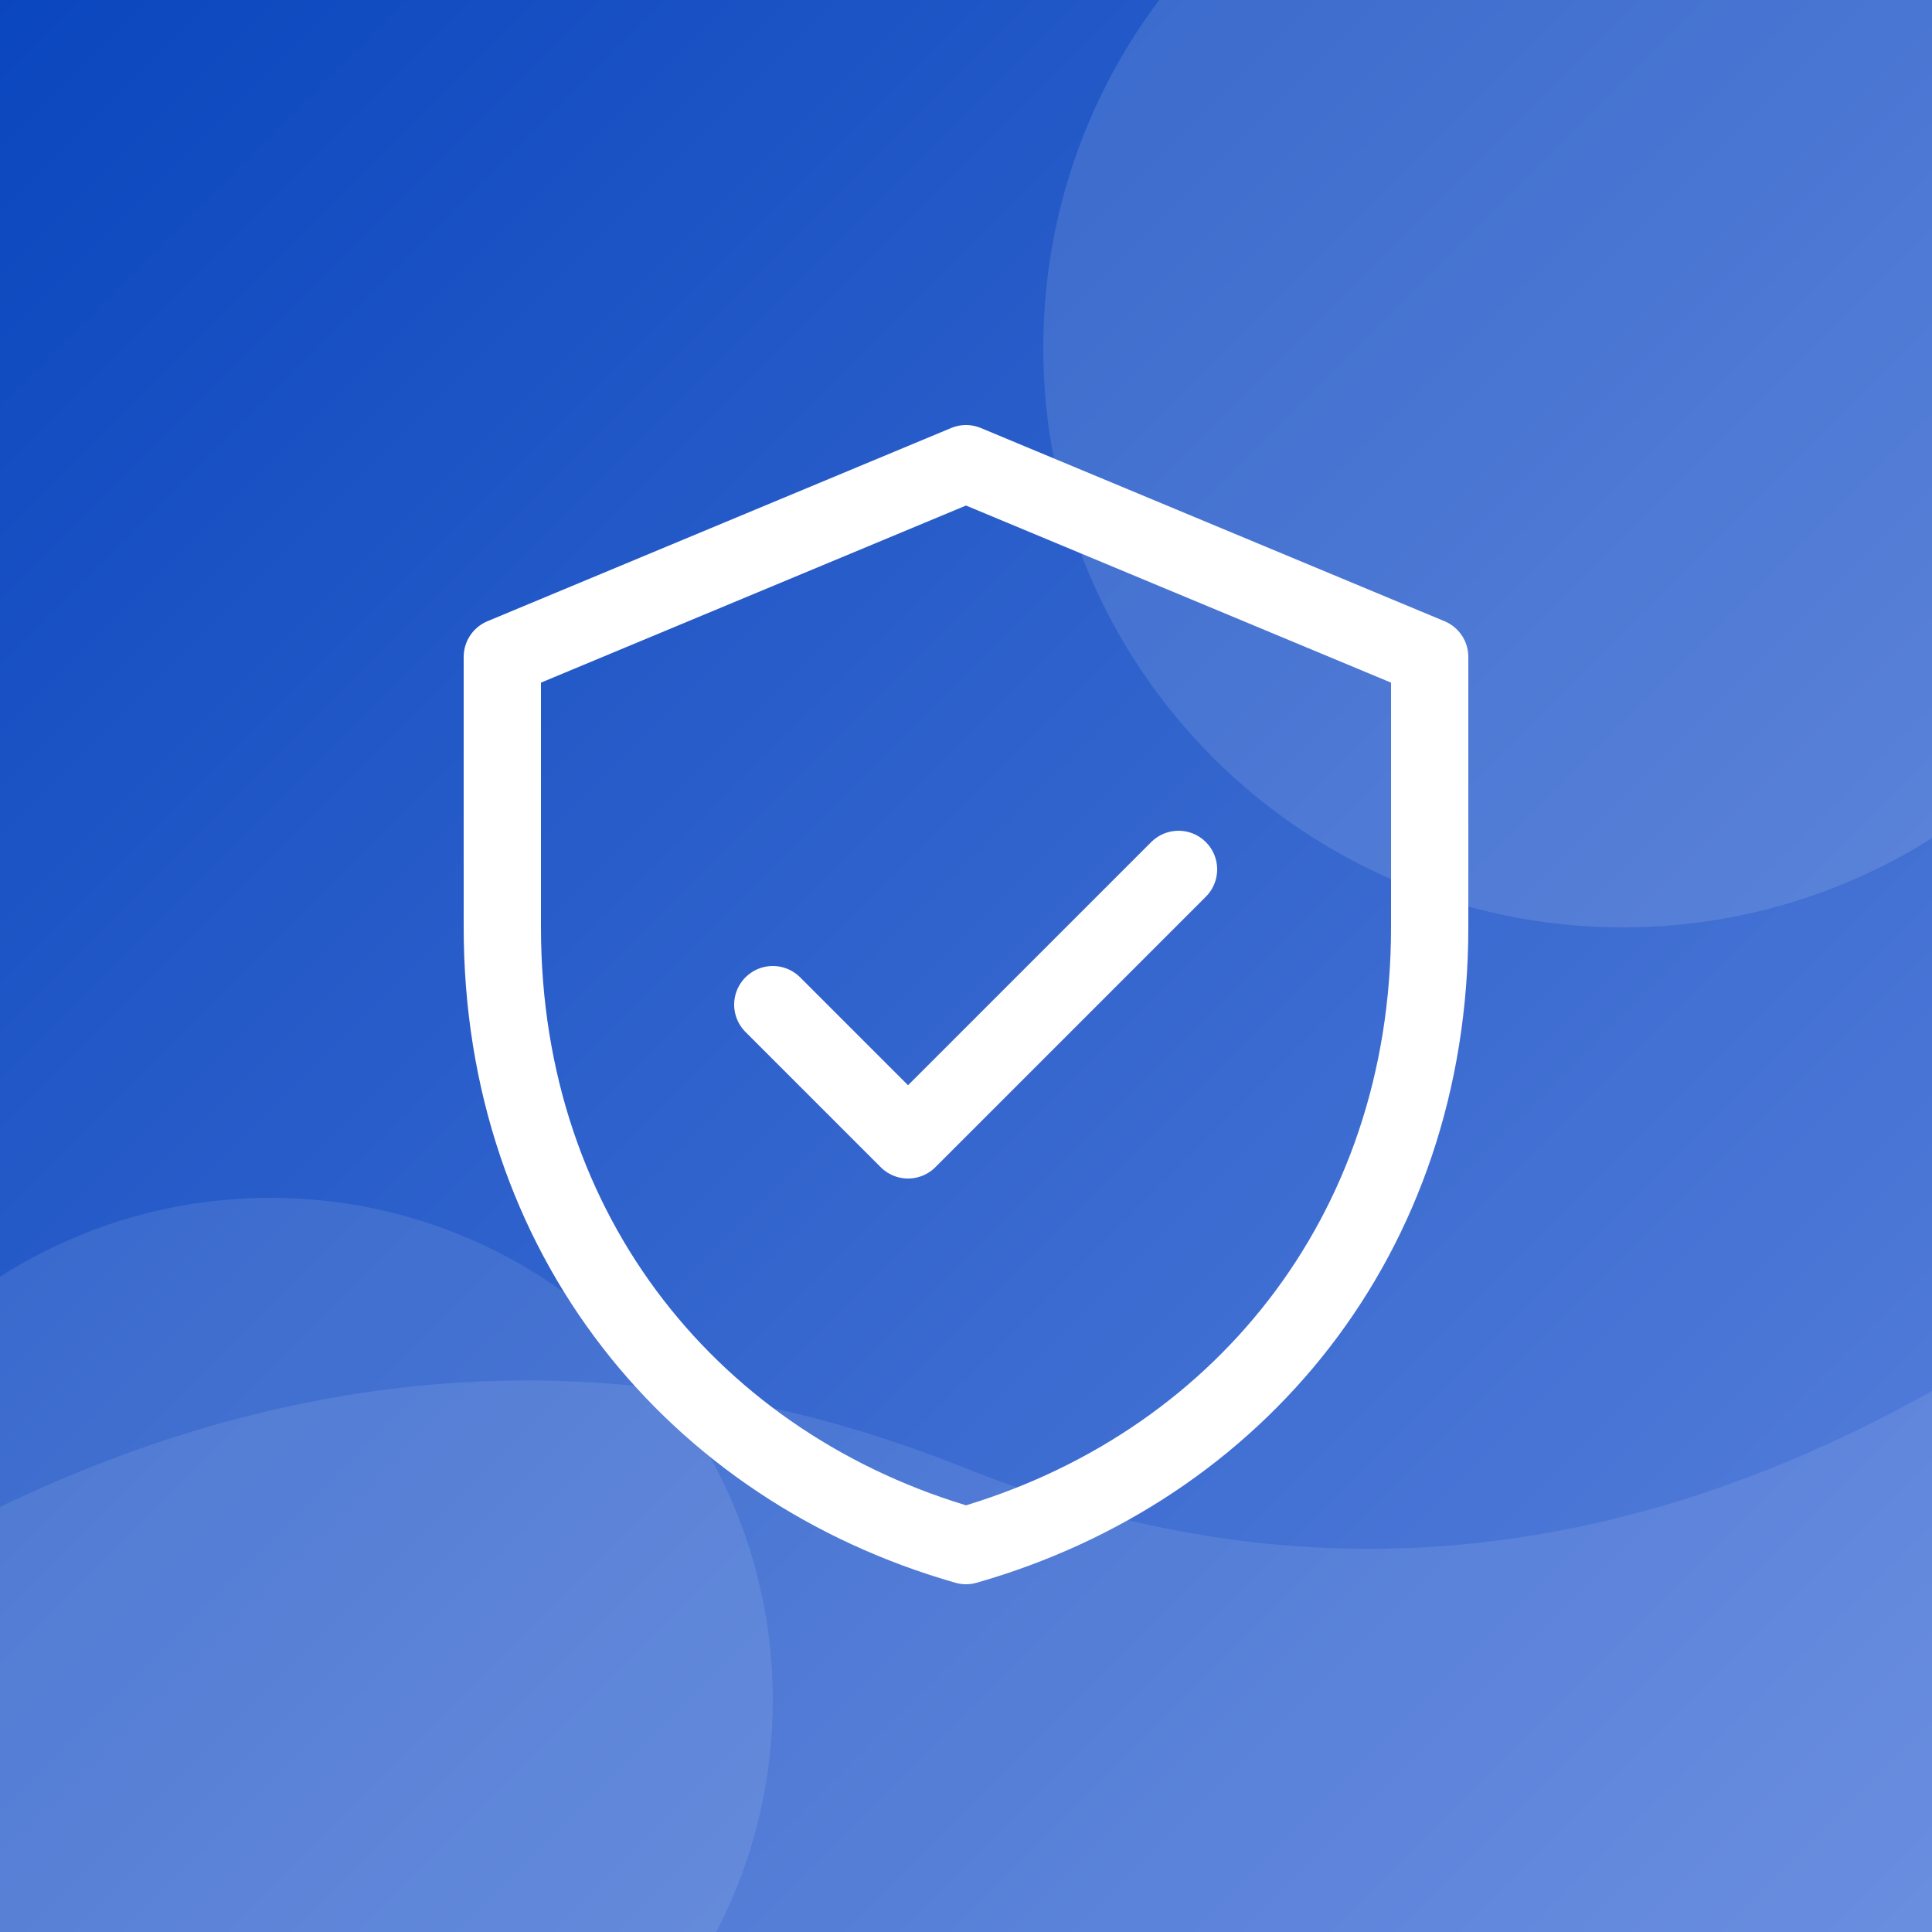
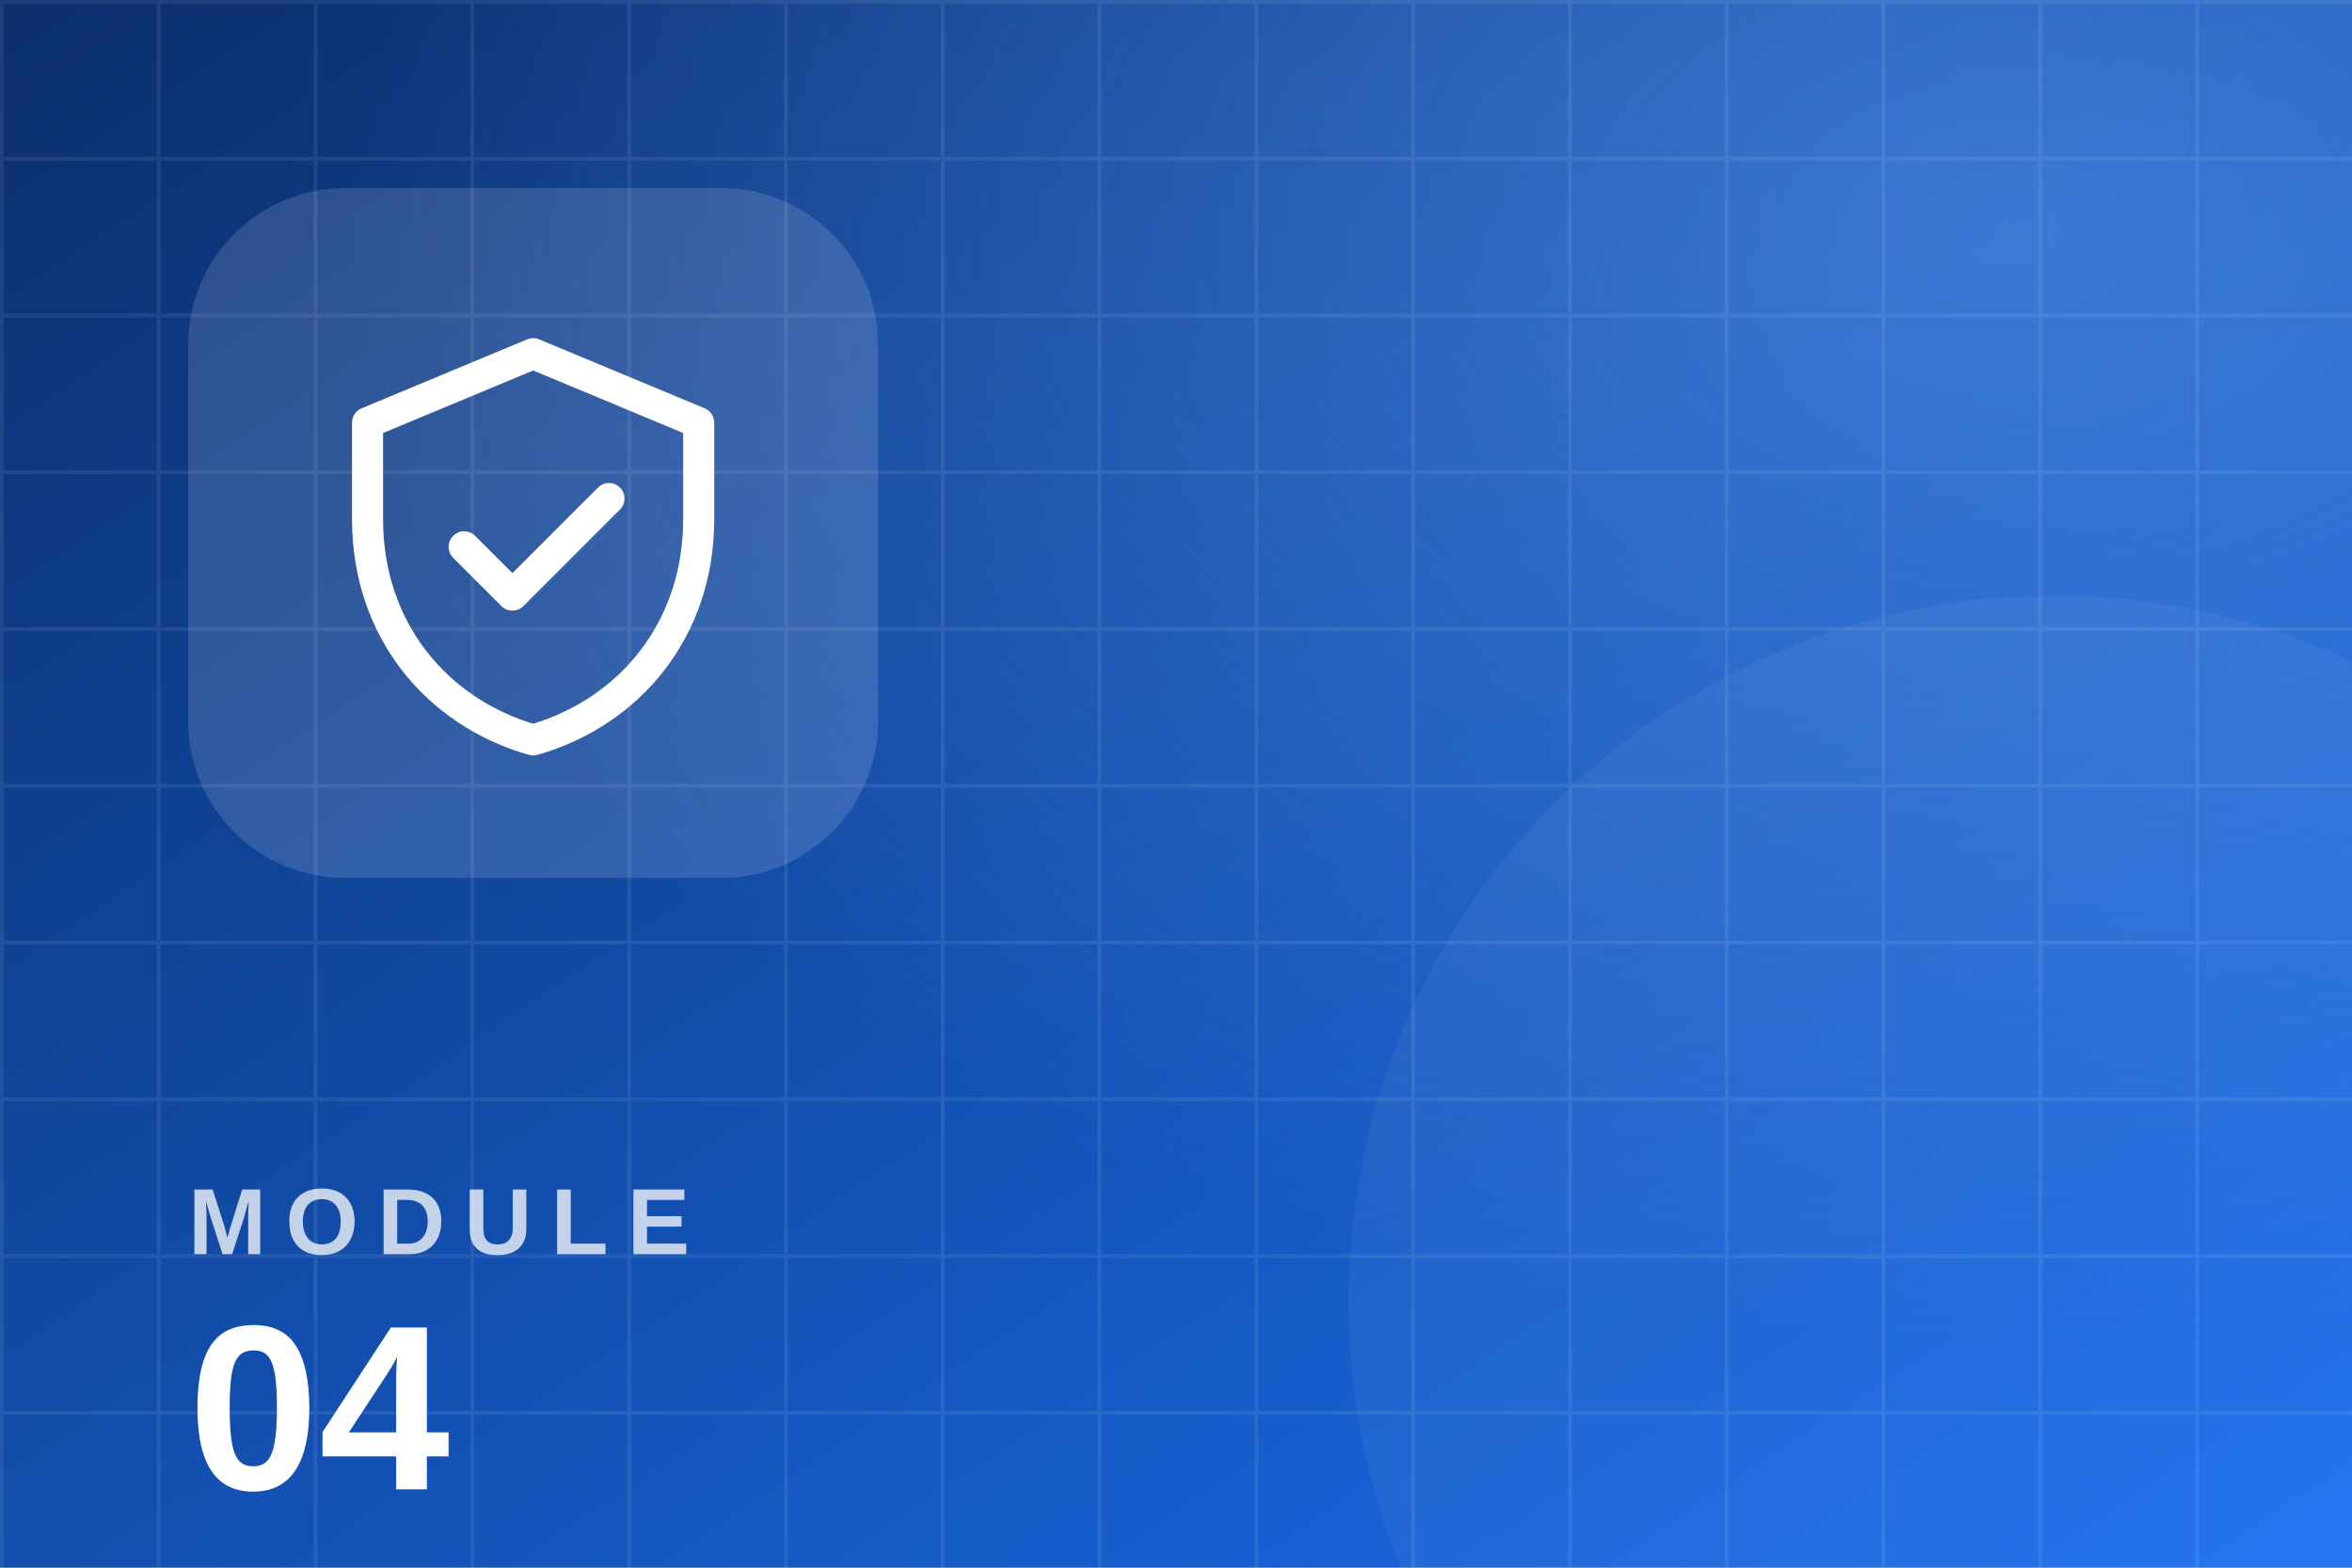
- <svg xmlns="http://www.w3.org/2000/svg" viewBox="0 0 100 100" preserveAspectRatio="xMidYMid slice">
+ <svg xmlns="http://www.w3.org/2000/svg" viewBox="0 0 300 200" preserveAspectRatio="xMidYMid slice">
  <defs>
    <linearGradient id="g" x1="0" y1="0" x2="1" y2="1">
-       <stop offset="0" stop-color="rgb(10,70,190)" />
-       <stop offset="1" stop-color="rgb(90,130,220)" />
+       <stop offset="0" stop-color="#0B2E6B" />
+       <stop offset="1" stop-color="#1A6FF0" />
    </linearGradient>
+     <pattern id="grid" width="20" height="20" patternUnits="userSpaceOnUse">
+       <path d="M20 0H0V20" fill="none" stroke="#fff" stroke-opacity=".08" stroke-width="1" />
+     </pattern>
+     <radialGradient id="glow" cx=".85" cy=".15" r=".7">
+       <stop offset="0" stop-color="#5F9BF5" stop-opacity=".55" />
+       <stop offset="1" stop-color="#5F9BF5" stop-opacity="0" />
+     </radialGradient>
  </defs>
-   <rect width="100" height="100" fill="url(#g)" />
-   <circle cx="84" cy="18" r="30" fill="#fff" opacity=".12" />
-   <circle cx="14" cy="88" r="26" fill="#fff" opacity=".10" />
-   <path d="M0 78 Q25 66 50 76 T100 72 V100 H0z" fill="#fff" opacity=".10" />
-   <g fill="none" stroke="#fff" stroke-width="4" stroke-linecap="round" stroke-linejoin="round">
+   <rect width="300" height="200" fill="url(#g)" />
+   <rect width="300" height="200" fill="url(#glow)" />
+   <rect width="300" height="200" fill="url(#grid)" />
+   <circle cx="262" cy="166" r="90" fill="#fff" fill-opacity=".05" />
+   <rect x="24" y="24" width="88" height="88" rx="20" fill="#fff" fill-opacity=".14" />
+   <g transform="translate(24 24) scale(.88)" fill="none" stroke="#fff" stroke-width="4.5" stroke-linecap="round" stroke-linejoin="round">
    <path d="M50 24l24 10v14c0 16-10 28-24 32-14-4-24-16-24-32V34z" />
    <path d="M40 52l7 7 14-14" />
  </g>
+   <text x="24" y="160" font-family="Poppins, Arial, sans-serif" font-size="12" font-weight="700" letter-spacing="2.4" fill="#fff" fill-opacity=".75">MODULE</text>
+   <text x="24" y="190" font-family="Poppins, Arial, sans-serif" font-size="30" font-weight="800" fill="#fff">04</text>
</svg>
